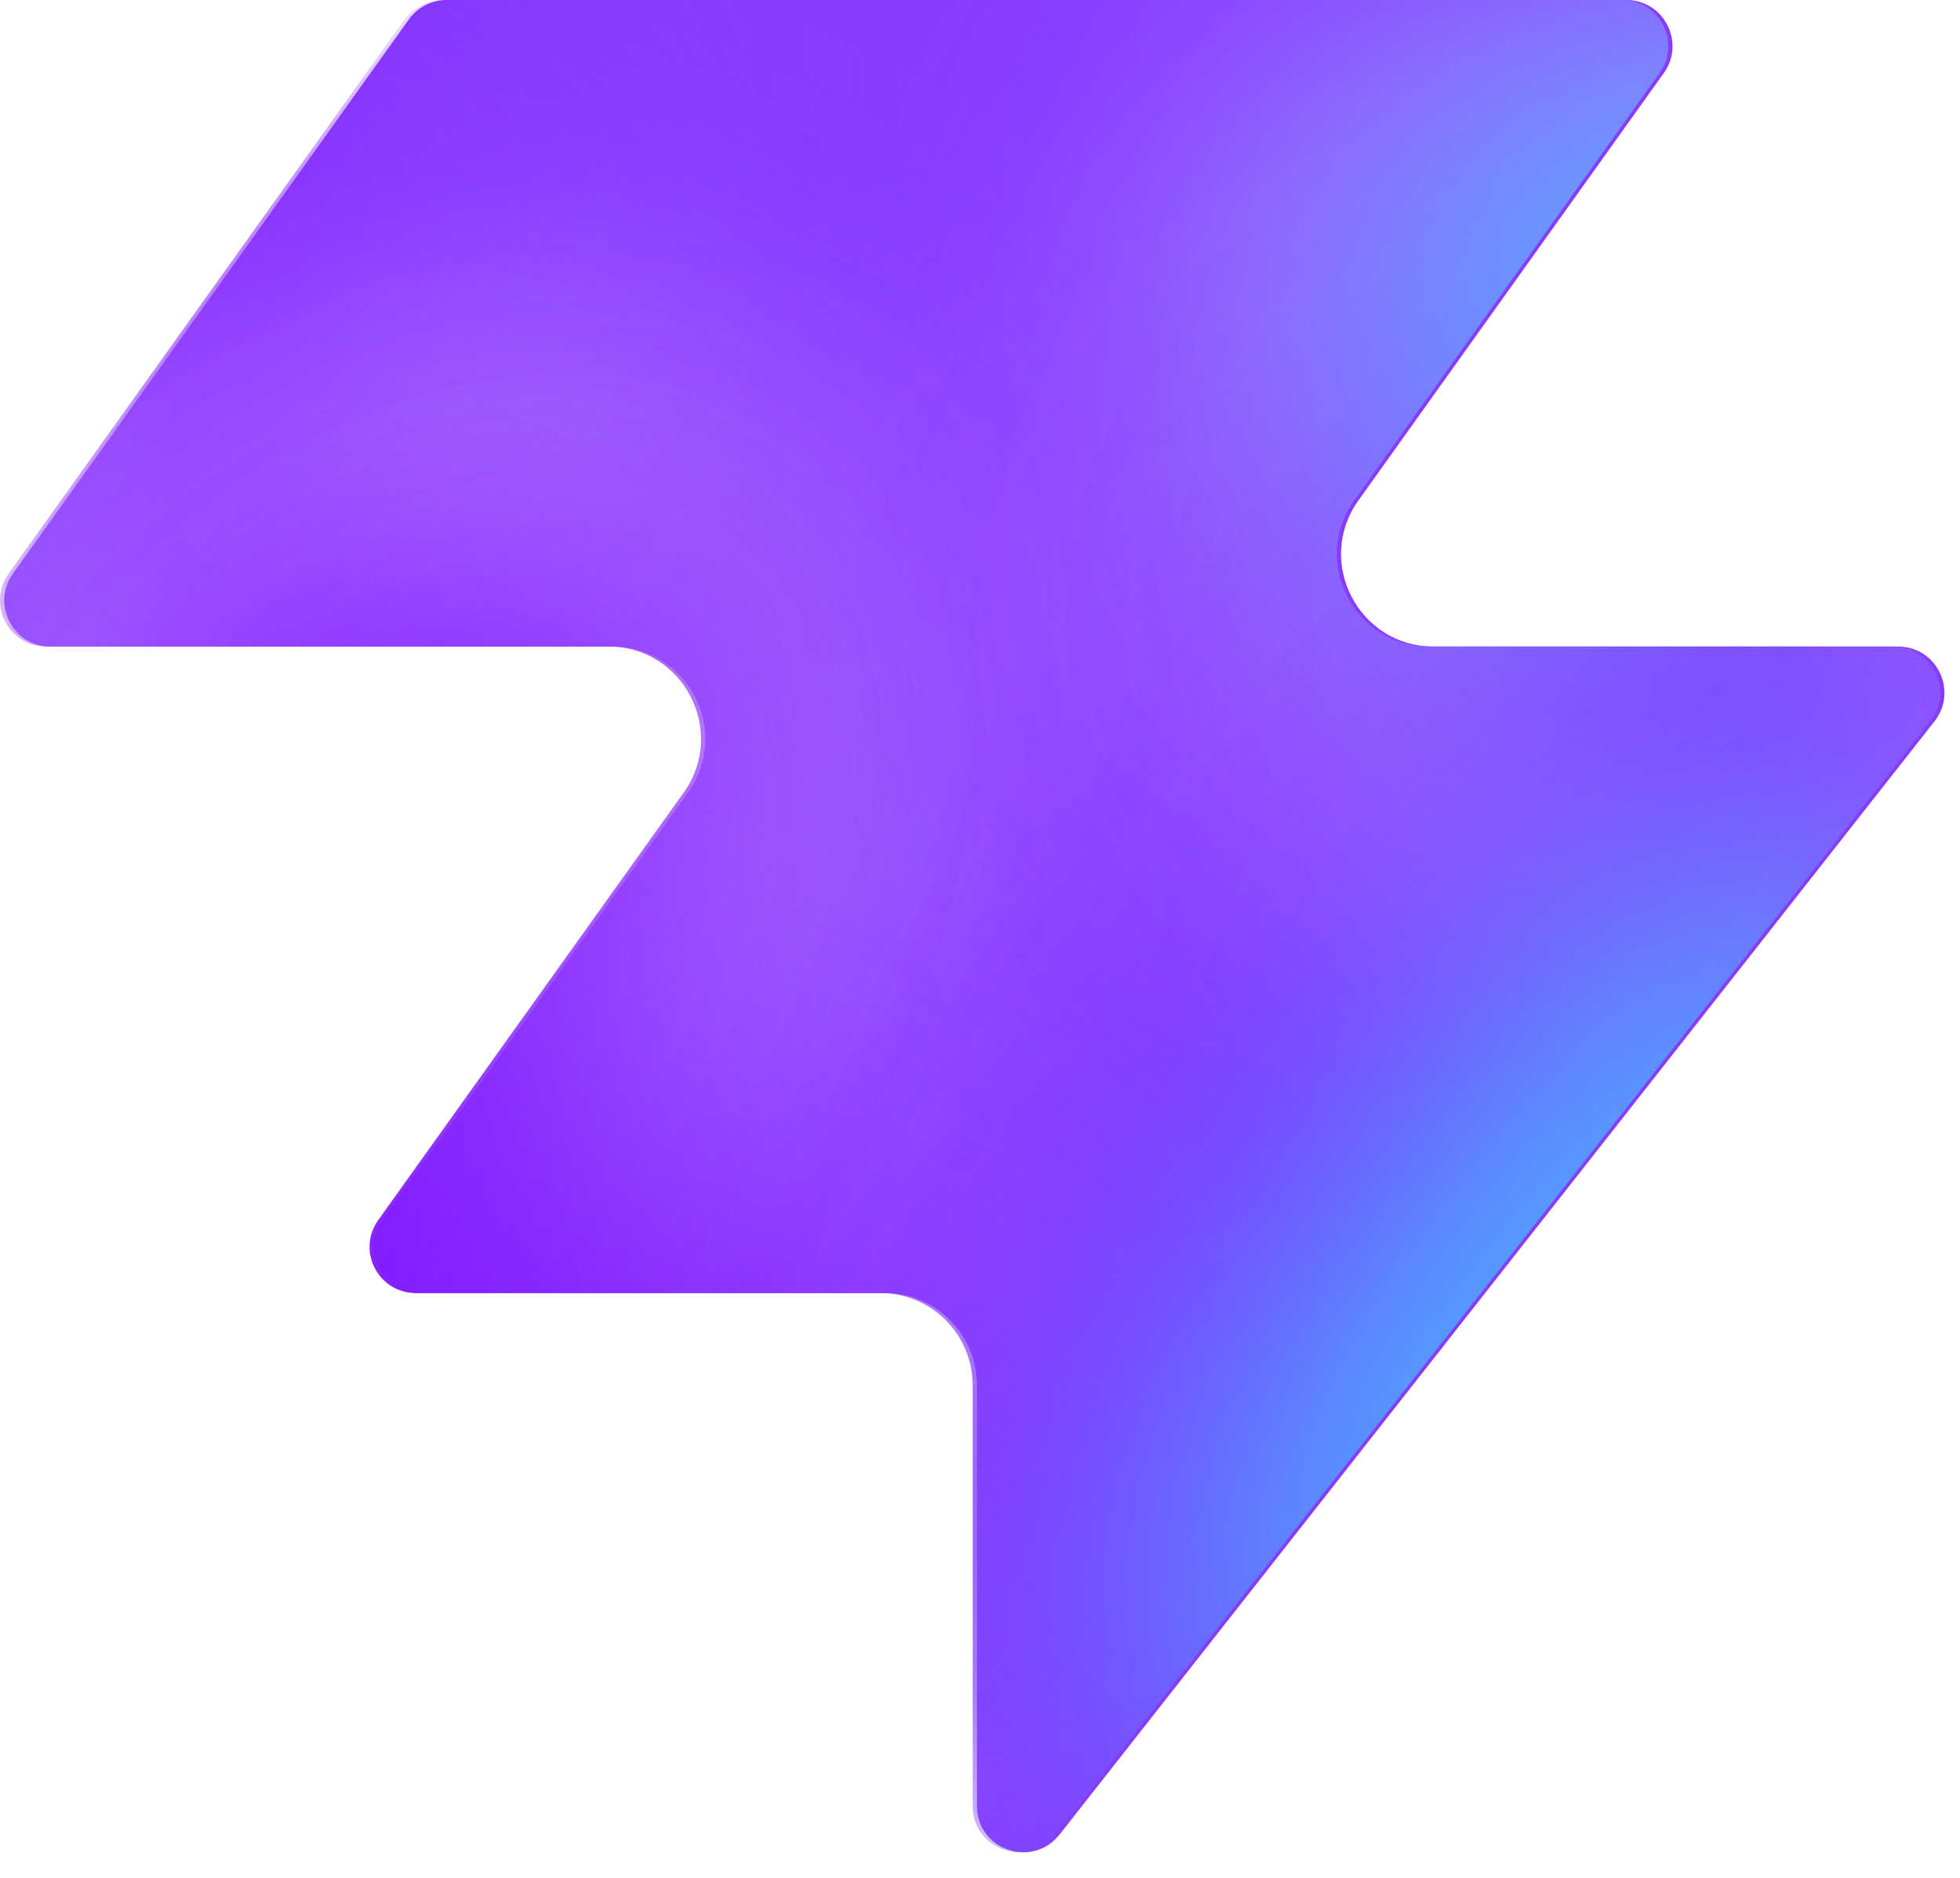
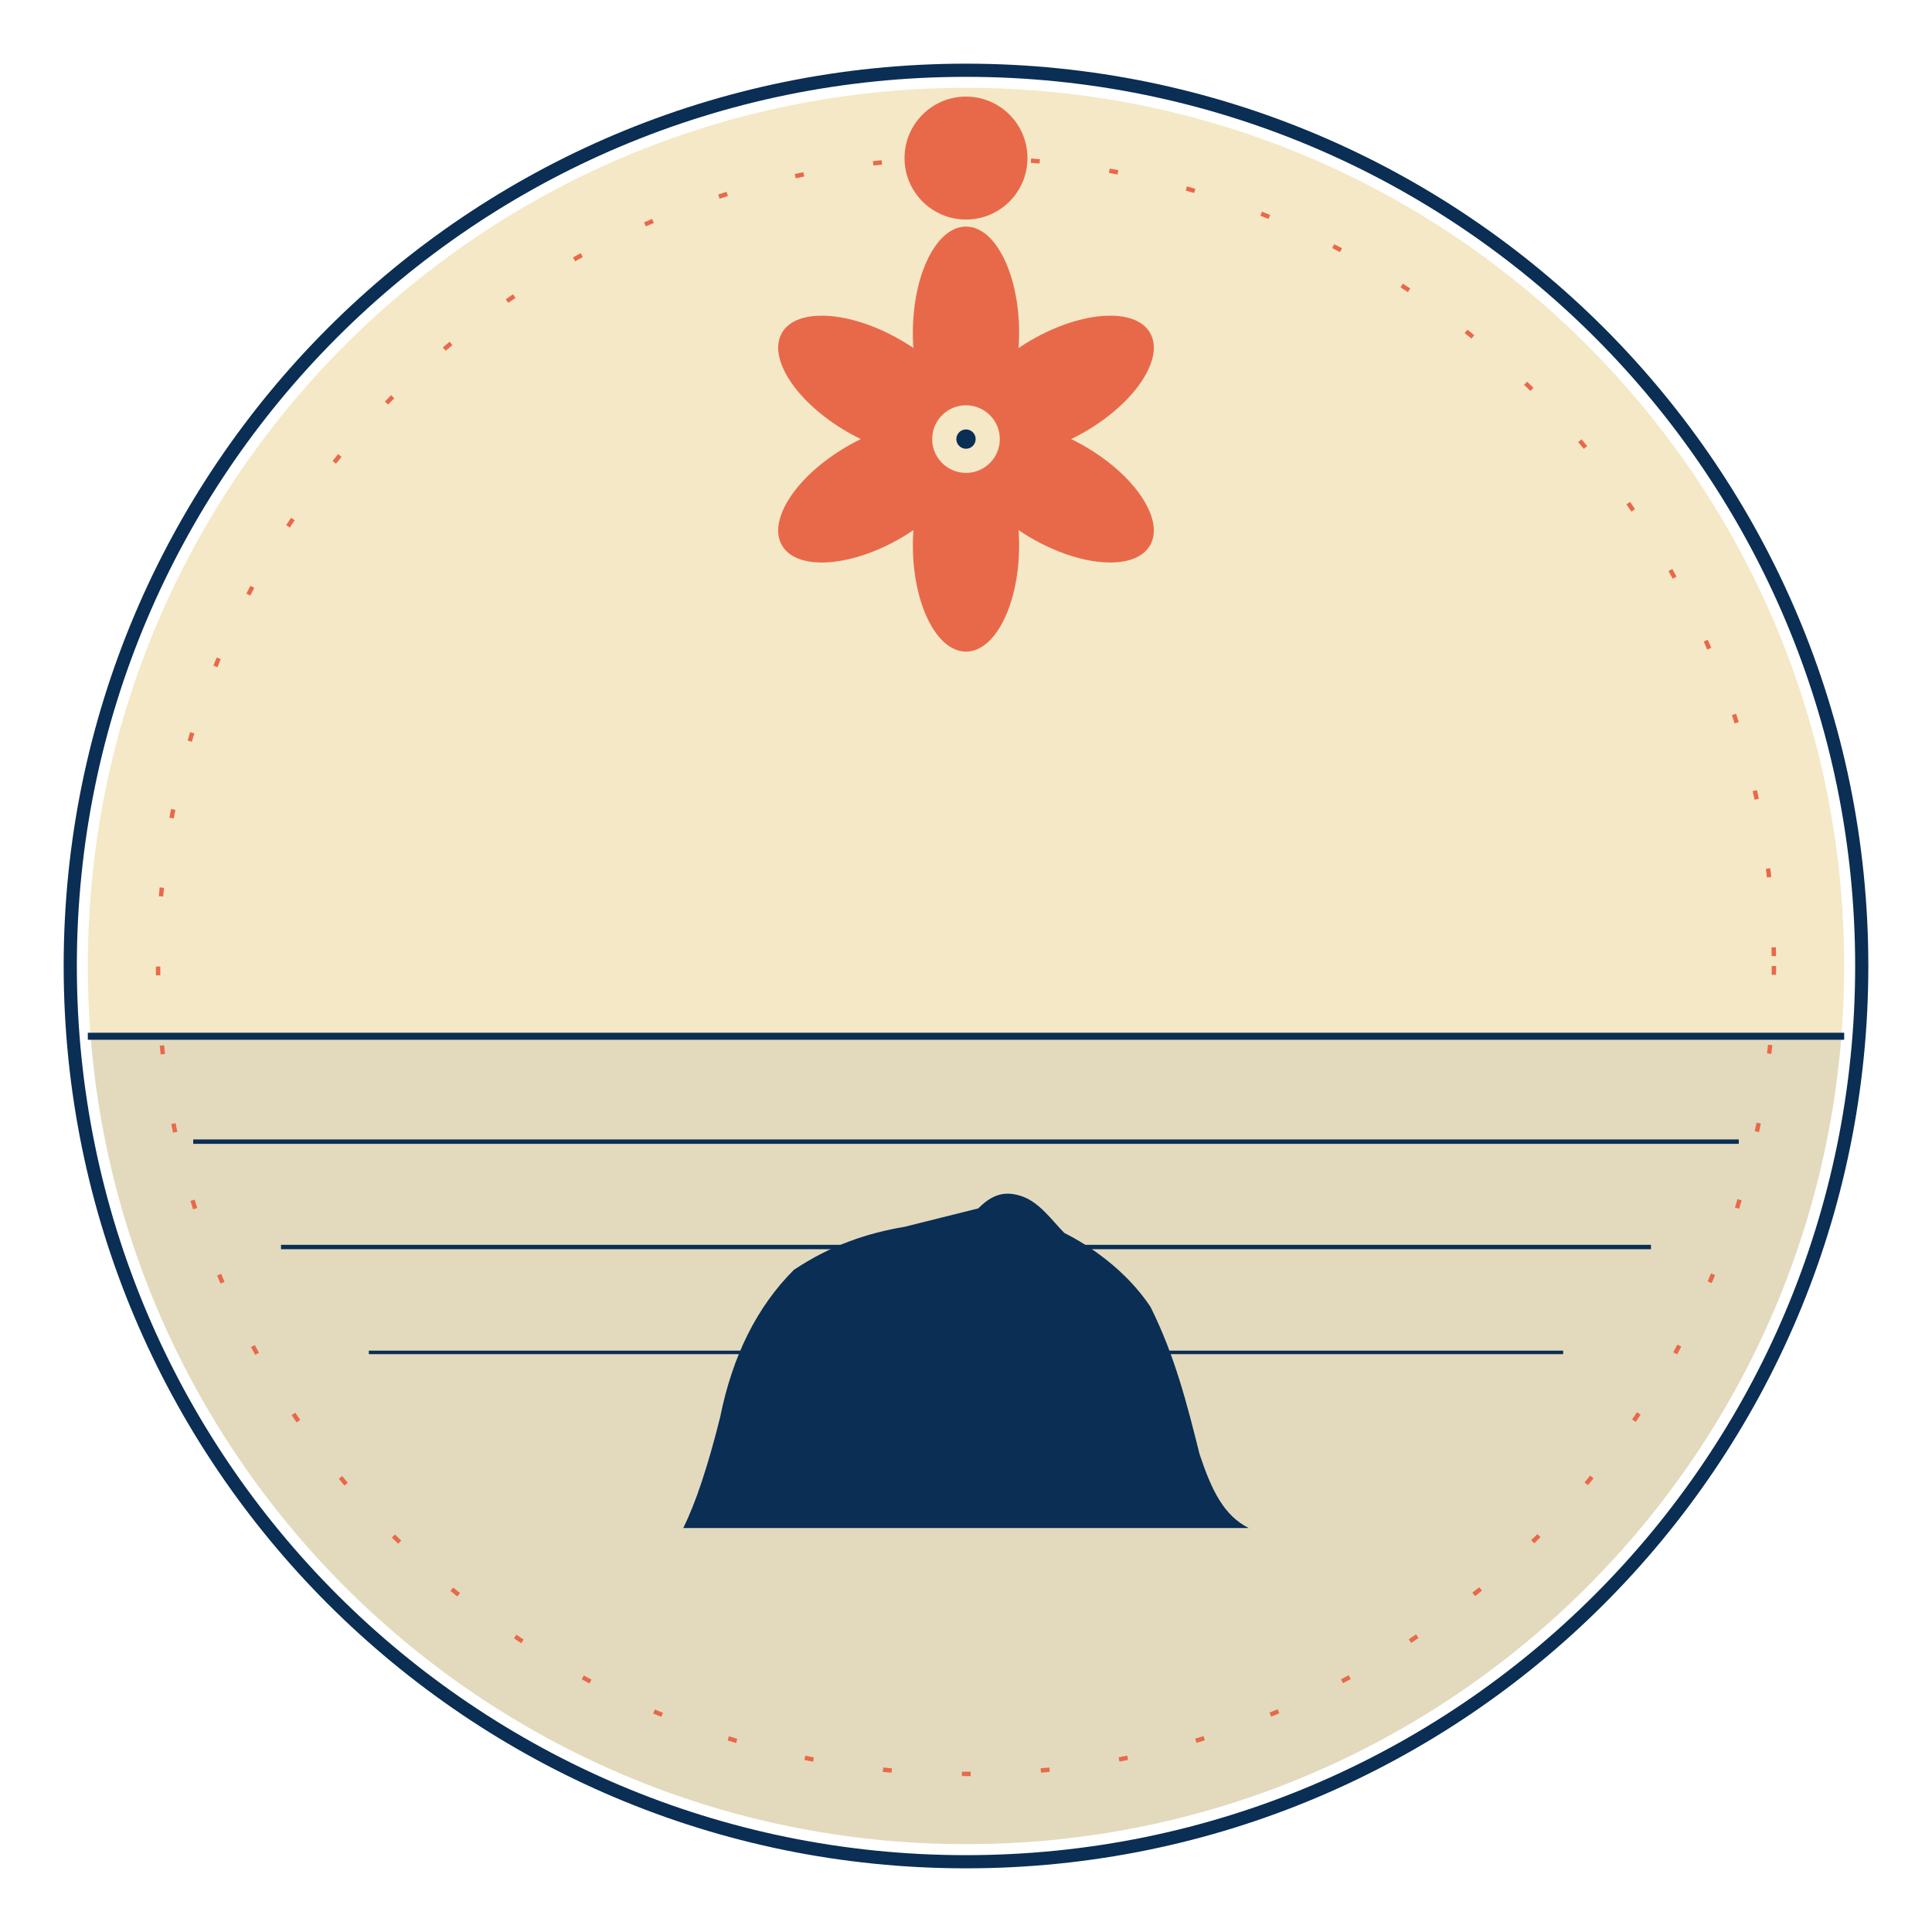
- <svg xmlns="http://www.w3.org/2000/svg" width="48" height="46" fill="none" viewBox="0 0 48 46">
-   <path fill="#863bff" d="M25.946 44.938c-.664.845-2.021.375-2.021-.698V33.937a2.26 2.26 0 0 0-2.262-2.262H10.287c-.92 0-1.456-1.04-.92-1.788l7.48-10.471c1.07-1.497 0-3.578-1.842-3.578H1.237c-.92 0-1.456-1.04-.92-1.788L10.013.474c.214-.297.556-.474.92-.474h28.894c.92 0 1.456 1.04.92 1.788l-7.48 10.471c-1.07 1.498 0 3.579 1.842 3.579h11.377c.943 0 1.473 1.088.89 1.83L25.947 44.94z" style="fill:#863bff;fill:color(display-p3 .525 .23 1);fill-opacity:1" />
-   <mask id="a" width="48" height="46" x="0" y="0" maskUnits="userSpaceOnUse" style="mask-type:alpha">
-     <path fill="#000" d="M25.842 44.938c-.664.844-2.021.375-2.021-.698V33.937a2.26 2.26 0 0 0-2.262-2.262H10.183c-.92 0-1.456-1.04-.92-1.788l7.48-10.471c1.07-1.498 0-3.579-1.842-3.579H1.133c-.92 0-1.456-1.04-.92-1.787L9.91.473c.214-.297.556-.474.92-.474h28.894c.92 0 1.456 1.04.92 1.788l-7.48 10.471c-1.07 1.498 0 3.578 1.842 3.578h11.377c.943 0 1.473 1.088.89 1.832L25.843 44.94z" style="fill:#000;fill-opacity:1" />
-   </mask>
-   <g mask="url(#a)">
-     <g filter="url(#b)">
-       <ellipse cx="5.508" cy="14.704" fill="#ede6ff" rx="5.508" ry="14.704" style="fill:#ede6ff;fill:color(display-p3 .927 .903 1);fill-opacity:1" transform="matrix(.00324 1 1 -.00324 -4.47 31.516)" />
+ <svg xmlns="http://www.w3.org/2000/svg" viewBox="0 0 220 220">
+   <defs>
+     <clipPath id="cl">
+       <circle cx="110" cy="110" r="100" />
+     </clipPath>
+   </defs>
+   <circle cx="110" cy="110" r="100" fill="#f5e8c6" />
+   <rect x="10" y="118" width="200" height="92" fill="#0a2e54" opacity="0.08" clip-path="url(#cl)" />
+   <line x1="10" y1="118" x2="210" y2="118" stroke="#0a2e54" stroke-width="0.8" />
+   <line x1="22" y1="130" x2="198" y2="130" stroke="#0a2e54" stroke-width="0.5" />
+   <line x1="32" y1="142" x2="188" y2="142" stroke="#0a2e54" stroke-width="0.5" />
+   <line x1="42" y1="154" x2="178" y2="154" stroke="#0a2e54" stroke-width="0.4" />
+   <g transform="translate(110,118) scale(0.7)">
+     <path fill="#0a2e54" d="       M -46 80       C -44 76, -42 70, -40 62       C -38 52, -34 44, -28 38       C -22 34, -16 32, -10 31       C  -6 30,  -2 29,   2 28       C   4 26,   6 25,   9 26       C  12 27,  14 30,  16 32       C  20 34,  26 38,  30 44       C  34 52,  36 60,  38 68       C  40 74,  42 78,  46 80       Z" />
+   </g>
+   <g transform="translate(110,50) scale(0.55)">
+     <g transform="rotate(0)">
+       <ellipse cx="0" cy="-22" rx="11" ry="22" fill="#e8694a" />
    </g>
-     <g filter="url(#c)">
-       <ellipse cx="10.399" cy="29.851" fill="#ede6ff" rx="10.399" ry="29.851" style="fill:#ede6ff;fill:color(display-p3 .927 .903 1);fill-opacity:1" transform="matrix(.00324 1 1 -.00324 -39.328 7.883)" />
+     <g transform="rotate(60)">
+       <ellipse cx="0" cy="-22" rx="11" ry="22" fill="#e8694a" />
    </g>
-     <g filter="url(#d)">
-       <ellipse cx="5.508" cy="30.487" fill="#7e14ff" rx="5.508" ry="30.487" style="fill:#7e14ff;fill:color(display-p3 .492 .077 1);fill-opacity:1" transform="rotate(89.814 -25.913 -14.639)scale(1 -1)" />
+     <g transform="rotate(120)">
+       <ellipse cx="0" cy="-22" rx="11" ry="22" fill="#e8694a" />
    </g>
-     <g filter="url(#e)">
-       <ellipse cx="5.508" cy="30.599" fill="#7e14ff" rx="5.508" ry="30.599" style="fill:#7e14ff;fill:color(display-p3 .492 .077 1);fill-opacity:1" transform="rotate(89.814 -32.644 -3.334)scale(1 -1)" />
+     <g transform="rotate(180)">
+       <ellipse cx="0" cy="-22" rx="11" ry="22" fill="#e8694a" />
    </g>
-     <g filter="url(#f)">
-       <ellipse cx="5.508" cy="30.599" fill="#7e14ff" rx="5.508" ry="30.599" style="fill:#7e14ff;fill:color(display-p3 .492 .077 1);fill-opacity:1" transform="matrix(.00324 1 1 -.00324 -34.34 30.47)" />
+     <g transform="rotate(240)">
+       <ellipse cx="0" cy="-22" rx="11" ry="22" fill="#e8694a" />
    </g>
-     <g filter="url(#g)">
-       <ellipse cx="14.072" cy="22.078" fill="#ede6ff" rx="14.072" ry="22.078" style="fill:#ede6ff;fill:color(display-p3 .927 .903 1);fill-opacity:1" transform="rotate(93.35 24.506 48.493)scale(-1 1)" />
+     <g transform="rotate(300)">
+       <ellipse cx="0" cy="-22" rx="11" ry="22" fill="#e8694a" />
    </g>
-     <g filter="url(#h)">
-       <ellipse cx="3.47" cy="21.501" fill="#7e14ff" rx="3.47" ry="21.501" style="fill:#7e14ff;fill:color(display-p3 .492 .077 1);fill-opacity:1" transform="rotate(89.009 28.708 47.59)scale(-1 1)" />
-     </g>
-     <g filter="url(#i)">
-       <ellipse cx="3.47" cy="21.501" fill="#7e14ff" rx="3.47" ry="21.501" style="fill:#7e14ff;fill:color(display-p3 .492 .077 1);fill-opacity:1" transform="rotate(89.009 28.708 47.59)scale(-1 1)" />
-     </g>
-     <g filter="url(#j)">
-       <ellipse cx=".387" cy="8.972" fill="#7e14ff" rx="4.407" ry="29.108" style="fill:#7e14ff;fill:color(display-p3 .492 .077 1);fill-opacity:1" transform="rotate(39.51 .387 8.972)" />
-     </g>
-     <g filter="url(#k)">
-       <ellipse cx="47.523" cy="-6.092" fill="#7e14ff" rx="4.407" ry="29.108" style="fill:#7e14ff;fill:color(display-p3 .492 .077 1);fill-opacity:1" transform="rotate(37.892 47.523 -6.092)" />
-     </g>
-     <g filter="url(#l)">
-       <ellipse cx="41.412" cy="6.333" fill="#47bfff" rx="5.971" ry="9.665" style="fill:#47bfff;fill:color(display-p3 .28 .748 1);fill-opacity:1" transform="rotate(37.892 41.412 6.333)" />
-     </g>
-     <g filter="url(#m)">
-       <ellipse cx="-1.879" cy="38.332" fill="#7e14ff" rx="4.407" ry="29.108" style="fill:#7e14ff;fill:color(display-p3 .492 .077 1);fill-opacity:1" transform="rotate(37.892 -1.88 38.332)" />
-     </g>
-     <g filter="url(#n)">
-       <ellipse cx="-1.879" cy="38.332" fill="#7e14ff" rx="4.407" ry="29.108" style="fill:#7e14ff;fill:color(display-p3 .492 .077 1);fill-opacity:1" transform="rotate(37.892 -1.88 38.332)" />
-     </g>
-     <g filter="url(#o)">
-       <ellipse cx="35.651" cy="29.907" fill="#7e14ff" rx="4.407" ry="29.108" style="fill:#7e14ff;fill:color(display-p3 .492 .077 1);fill-opacity:1" transform="rotate(37.892 35.651 29.907)" />
-     </g>
-     <g filter="url(#p)">
-       <ellipse cx="38.418" cy="32.4" fill="#47bfff" rx="5.971" ry="15.297" style="fill:#47bfff;fill:color(display-p3 .28 .748 1);fill-opacity:1" transform="rotate(37.892 38.418 32.4)" />
-     </g>
+     <circle r="7" fill="#f5e8c6" />
+     <circle r="2" fill="#0a2e54" />
  </g>
-   <defs>
-     <filter id="b" width="60.045" height="41.654" x="-19.77" y="16.149" color-interpolation-filters="sRGB" filterUnits="userSpaceOnUse">
-       <feFlood flood-opacity="0" result="BackgroundImageFix" />
-       <feBlend in="SourceGraphic" in2="BackgroundImageFix" result="shape" />
-       <feGaussianBlur result="effect1_foregroundBlur_2002_17158" stdDeviation="7.659" />
-     </filter>
-     <filter id="c" width="90.34" height="51.437" x="-54.613" y="-7.533" color-interpolation-filters="sRGB" filterUnits="userSpaceOnUse">
-       <feFlood flood-opacity="0" result="BackgroundImageFix" />
-       <feBlend in="SourceGraphic" in2="BackgroundImageFix" result="shape" />
-       <feGaussianBlur result="effect1_foregroundBlur_2002_17158" stdDeviation="7.659" />
-     </filter>
-     <filter id="d" width="79.355" height="29.4" x="-49.64" y="2.03" color-interpolation-filters="sRGB" filterUnits="userSpaceOnUse">
-       <feFlood flood-opacity="0" result="BackgroundImageFix" />
-       <feBlend in="SourceGraphic" in2="BackgroundImageFix" result="shape" />
-       <feGaussianBlur result="effect1_foregroundBlur_2002_17158" stdDeviation="4.596" />
-     </filter>
-     <filter id="e" width="79.579" height="29.4" x="-45.045" y="20.029" color-interpolation-filters="sRGB" filterUnits="userSpaceOnUse">
-       <feFlood flood-opacity="0" result="BackgroundImageFix" />
-       <feBlend in="SourceGraphic" in2="BackgroundImageFix" result="shape" />
-       <feGaussianBlur result="effect1_foregroundBlur_2002_17158" stdDeviation="4.596" />
-     </filter>
-     <filter id="f" width="79.579" height="29.4" x="-43.513" y="21.178" color-interpolation-filters="sRGB" filterUnits="userSpaceOnUse">
-       <feFlood flood-opacity="0" result="BackgroundImageFix" />
-       <feBlend in="SourceGraphic" in2="BackgroundImageFix" result="shape" />
-       <feGaussianBlur result="effect1_foregroundBlur_2002_17158" stdDeviation="4.596" />
-     </filter>
-     <filter id="g" width="74.749" height="58.852" x="15.756" y="-17.901" color-interpolation-filters="sRGB" filterUnits="userSpaceOnUse">
-       <feFlood flood-opacity="0" result="BackgroundImageFix" />
-       <feBlend in="SourceGraphic" in2="BackgroundImageFix" result="shape" />
-       <feGaussianBlur result="effect1_foregroundBlur_2002_17158" stdDeviation="7.659" />
-     </filter>
-     <filter id="h" width="61.377" height="25.362" x="23.548" y="2.284" color-interpolation-filters="sRGB" filterUnits="userSpaceOnUse">
-       <feFlood flood-opacity="0" result="BackgroundImageFix" />
-       <feBlend in="SourceGraphic" in2="BackgroundImageFix" result="shape" />
-       <feGaussianBlur result="effect1_foregroundBlur_2002_17158" stdDeviation="4.596" />
-     </filter>
-     <filter id="i" width="61.377" height="25.362" x="23.548" y="2.284" color-interpolation-filters="sRGB" filterUnits="userSpaceOnUse">
-       <feFlood flood-opacity="0" result="BackgroundImageFix" />
-       <feBlend in="SourceGraphic" in2="BackgroundImageFix" result="shape" />
-       <feGaussianBlur result="effect1_foregroundBlur_2002_17158" stdDeviation="4.596" />
-     </filter>
-     <filter id="j" width="56.045" height="63.649" x="-27.636" y="-22.853" color-interpolation-filters="sRGB" filterUnits="userSpaceOnUse">
-       <feFlood flood-opacity="0" result="BackgroundImageFix" />
-       <feBlend in="SourceGraphic" in2="BackgroundImageFix" result="shape" />
-       <feGaussianBlur result="effect1_foregroundBlur_2002_17158" stdDeviation="4.596" />
-     </filter>
-     <filter id="k" width="54.814" height="64.646" x="20.116" y="-38.415" color-interpolation-filters="sRGB" filterUnits="userSpaceOnUse">
-       <feFlood flood-opacity="0" result="BackgroundImageFix" />
-       <feBlend in="SourceGraphic" in2="BackgroundImageFix" result="shape" />
-       <feGaussianBlur result="effect1_foregroundBlur_2002_17158" stdDeviation="4.596" />
-     </filter>
-     <filter id="l" width="33.541" height="35.313" x="24.641" y="-11.323" color-interpolation-filters="sRGB" filterUnits="userSpaceOnUse">
-       <feFlood flood-opacity="0" result="BackgroundImageFix" />
-       <feBlend in="SourceGraphic" in2="BackgroundImageFix" result="shape" />
-       <feGaussianBlur result="effect1_foregroundBlur_2002_17158" stdDeviation="4.596" />
-     </filter>
-     <filter id="m" width="54.814" height="64.646" x="-29.286" y="6.009" color-interpolation-filters="sRGB" filterUnits="userSpaceOnUse">
-       <feFlood flood-opacity="0" result="BackgroundImageFix" />
-       <feBlend in="SourceGraphic" in2="BackgroundImageFix" result="shape" />
-       <feGaussianBlur result="effect1_foregroundBlur_2002_17158" stdDeviation="4.596" />
-     </filter>
-     <filter id="n" width="54.814" height="64.646" x="-29.286" y="6.009" color-interpolation-filters="sRGB" filterUnits="userSpaceOnUse">
-       <feFlood flood-opacity="0" result="BackgroundImageFix" />
-       <feBlend in="SourceGraphic" in2="BackgroundImageFix" result="shape" />
-       <feGaussianBlur result="effect1_foregroundBlur_2002_17158" stdDeviation="4.596" />
-     </filter>
-     <filter id="o" width="54.814" height="64.646" x="8.244" y="-2.416" color-interpolation-filters="sRGB" filterUnits="userSpaceOnUse">
-       <feFlood flood-opacity="0" result="BackgroundImageFix" />
-       <feBlend in="SourceGraphic" in2="BackgroundImageFix" result="shape" />
-       <feGaussianBlur result="effect1_foregroundBlur_2002_17158" stdDeviation="4.596" />
-     </filter>
-     <filter id="p" width="39.409" height="43.623" x="18.713" y="10.588" color-interpolation-filters="sRGB" filterUnits="userSpaceOnUse">
-       <feFlood flood-opacity="0" result="BackgroundImageFix" />
-       <feBlend in="SourceGraphic" in2="BackgroundImageFix" result="shape" />
-       <feGaussianBlur result="effect1_foregroundBlur_2002_17158" stdDeviation="4.596" />
-     </filter>
-   </defs>
+   <circle cx="110" cy="18" r="7" fill="#e8694a" />
+   <circle cx="110" cy="110" r="92" fill="none" stroke="#e8694a" stroke-width="0.5" stroke-dasharray="1,8" />
+   <circle cx="110" cy="110" r="102" fill="none" stroke="#0a2e54" stroke-width="1.5" />
</svg>
